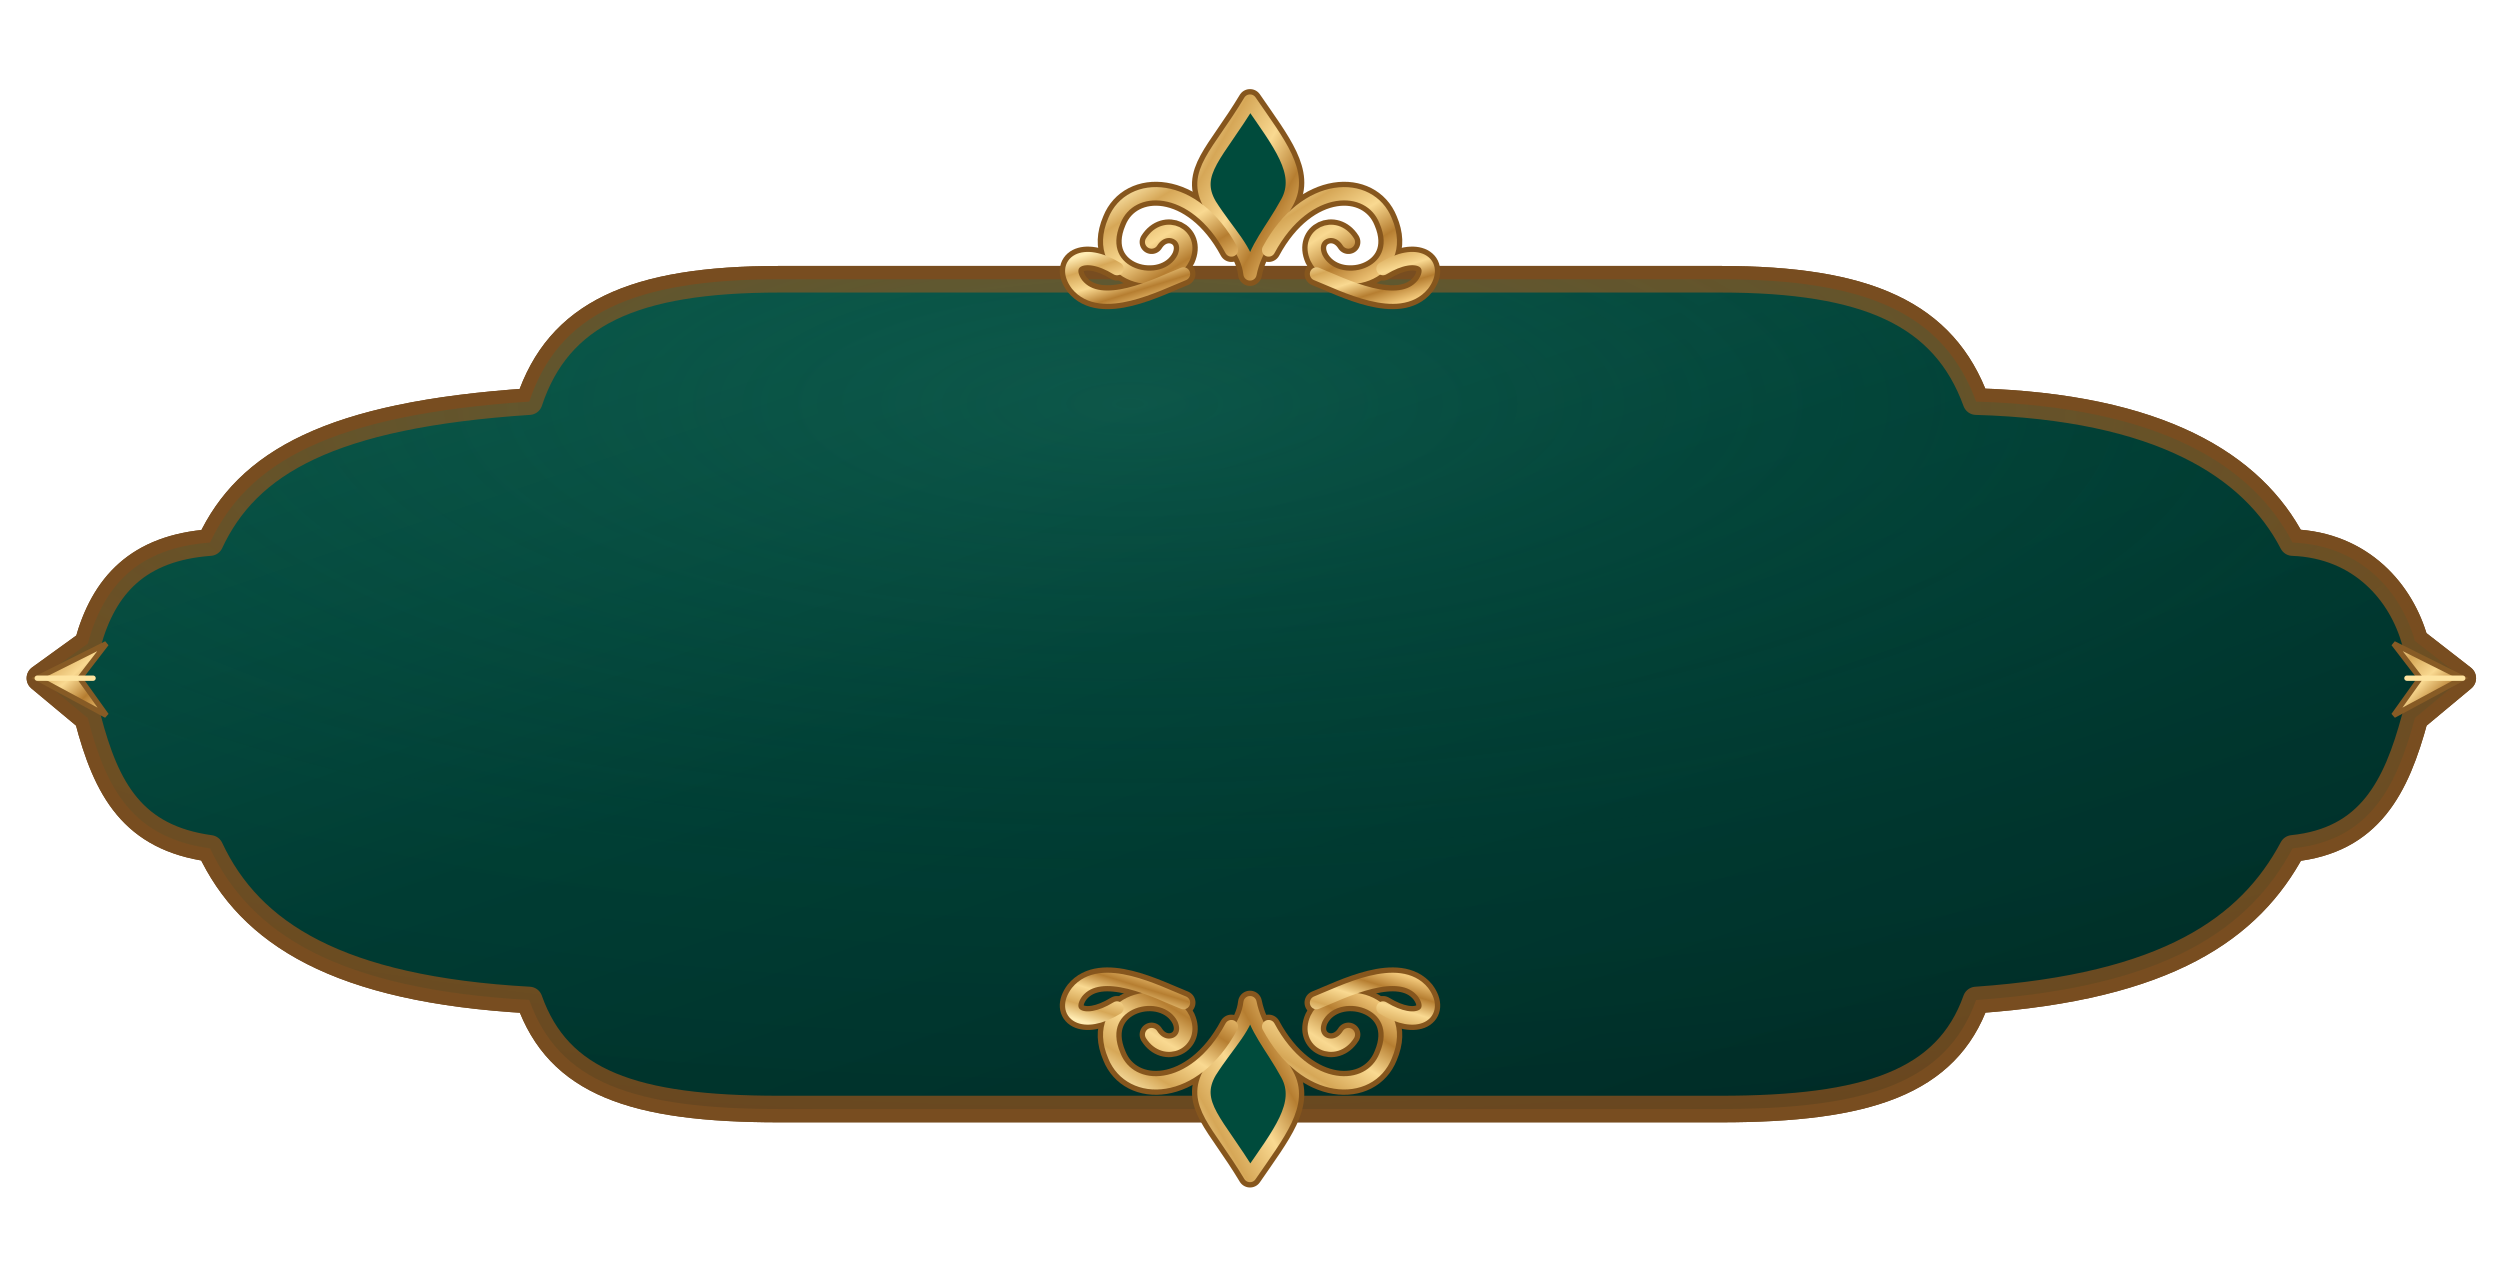
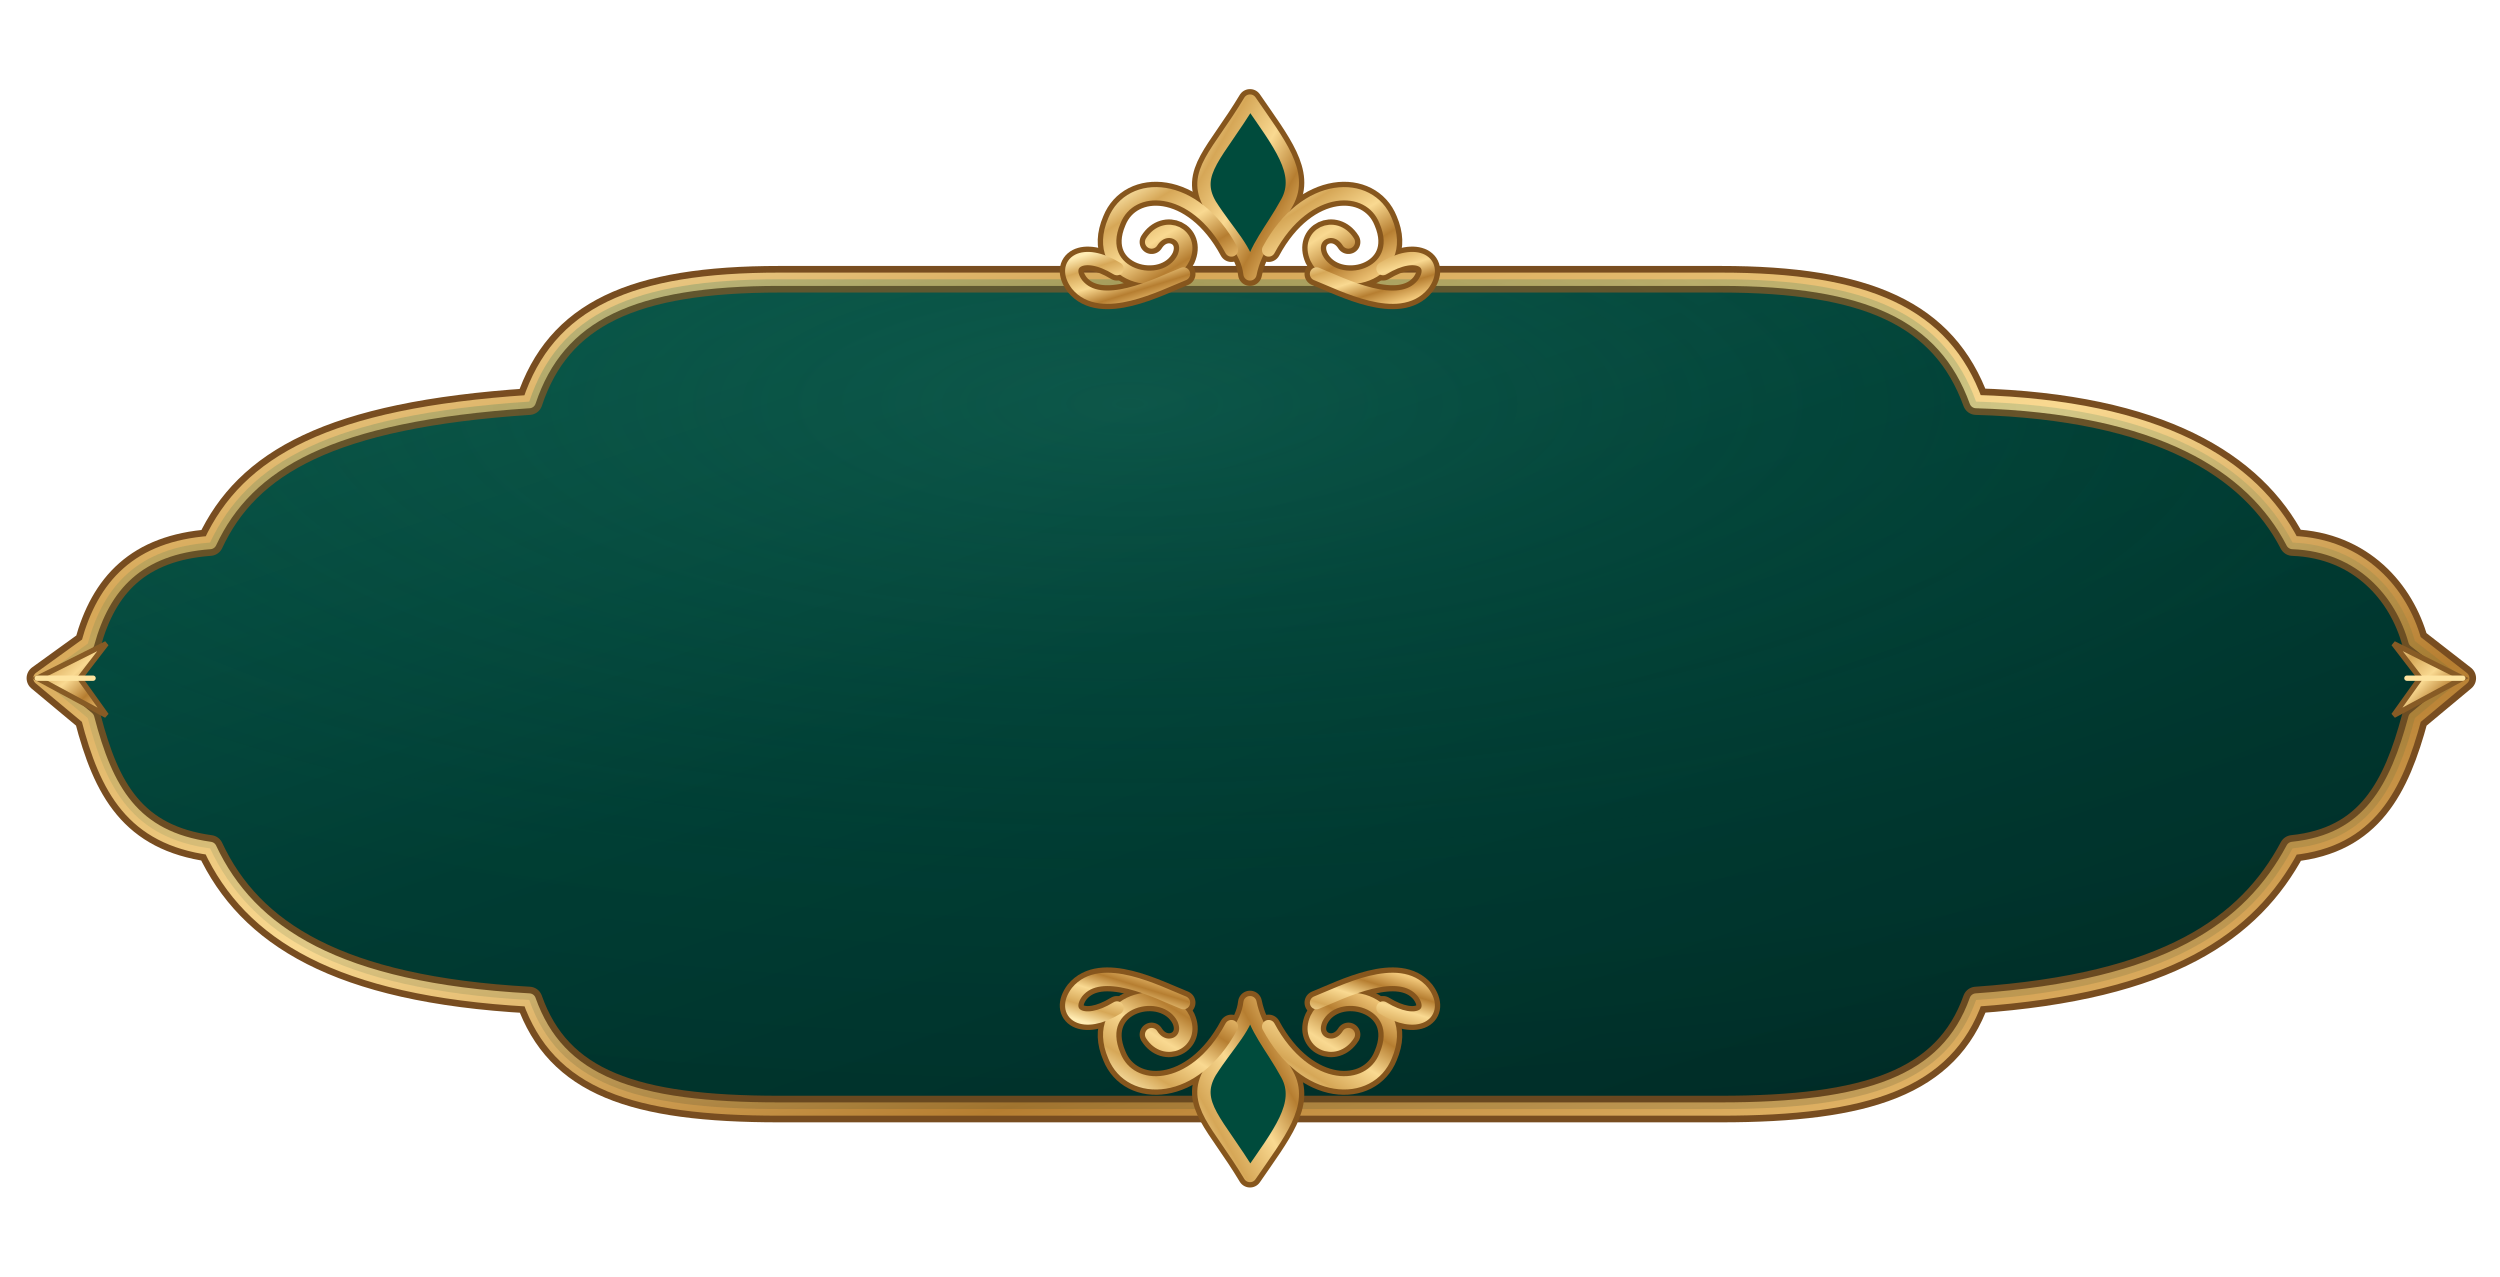
<svg xmlns="http://www.w3.org/2000/svg" width="940" height="480" viewBox="0 0 940 480" preserveAspectRatio="none" aria-hidden="true">
  <defs>
    <linearGradient id="plaque" x1="0" y1="0" x2="1" y2="1">
      <stop offset="0" stop-color="#0b5548" />
      <stop offset=".45" stop-color="#003a32" />
      <stop offset="1" stop-color="#002a25" />
    </linearGradient>
    <linearGradient id="gold" x1="0" y1="0" x2=".9" y2="1">
      <stop offset="0" stop-color="#ffecb3" />
      <stop offset=".23" stop-color="#d6a757" />
      <stop offset=".5" stop-color="#f9d991" />
      <stop offset=".75" stop-color="#b67e31" />
      <stop offset="1" stop-color="#f2c87a" />
    </linearGradient>
    <radialGradient id="shine" cx=".45" cy=".15" r=".9">
      <stop offset="0" stop-color="#21816b" stop-opacity=".31" />
      <stop offset=".64" stop-color="#006349" stop-opacity=".09" />
      <stop offset="1" stop-color="#001b17" stop-opacity=".13" />
    </radialGradient>
  </defs>
  <path id="outline" d="M 15 255 L 33 242 C 39 220 52 206 79 204 C 93 174 124 156 199 151 C 210 118 238 105 293 105 L 647 105 C 702 105 731 118 743 151 C 812 153 847 175 862 204 C 888 205 903 223 908 241 L 926 255 L 908 270 C 901 296 891 316 862 319 C 846 349 815 371 743 376 C 732 407 702 417 647 417 L 293 417 C 238 417 210 407 199 376 C 127 372 94 351 79 319 C 50 315 40 297 33 270 Z" fill="url(#plaque)" stroke="#784d20" stroke-width="10" stroke-linejoin="round" />
-   <use href="#outline" fill="none" stroke="url(#gold)" stroke-width="5" />
+   <path d="M 15 255 L 33 242 C 39 220 52 206 79 204 C 93 174 124 156 199 151 C 210 118 238 105 293 105 L 647 105 C 702 105 731 118 743 151 C 812 153 847 175 862 204 C 888 205 903 223 908 241 L 926 255 L 908 270 C 901 296 891 316 862 319 C 846 349 815 371 743 376 C 732 407 702 417 647 417 L 293 417 C 238 417 210 407 199 376 C 127 372 94 351 79 319 C 50 315 40 297 33 270 Z" fill="none" stroke="url(#gold)" stroke-width="5" stroke-linejoin="round" />
  <path d="M 15 255 L 33 242 C 39 220 52 206 79 204 C 93 174 124 156 199 151 C 210 118 238 105 293 105 L 647 105 C 702 105 731 118 743 151 C 812 153 847 175 862 204 C 888 205 903 223 908 241 L 926 255 L 908 270 C 901 296 891 316 862 319 C 846 349 815 371 743 376 C 732 407 702 417 647 417 L 293 417 C 238 417 210 407 199 376 C 127 372 94 351 79 319 C 50 315 40 297 33 270 Z" fill="url(#shine)" />
  <g stroke="#86561d" stroke-width="9" stroke-linecap="round" stroke-linejoin="round">
    <path d="M470 38 C458 58 448 65 455 77 C462 88 469 94 470 103 C472 93 478 87 484 76 C490 65 481 54 470 38 Z" fill="url(#gold)" />
    <path d="M463 94 C449 68 425 68 419 83 C410 104 438 111 445 97 C449 88 438 83 433 91" fill="none" />
    <path d="M477 94 C491 68 515 68 521 83 C530 104 502 111 495 97 C491 88 502 83 507 91" fill="none" />
    <path d="M420 101 C407 93 399 99 405 107 C414 118 435 107 445 103" fill="none" />
    <path d="M520 101 C533 93 541 99 535 107 C526 118 505 107 495 103" fill="none" />
  </g>
  <g stroke="url(#gold)" stroke-width="5" stroke-linecap="round" stroke-linejoin="round">
    <path d="M470 38 C458 58 448 65 455 77 C462 88 469 94 470 103 C472 93 478 87 484 76 C490 65 481 54 470 38 Z" fill="#004b3c" />
    <path d="M463 94 C449 68 425 68 419 83 C410 104 438 111 445 97 C449 88 438 83 433 91" fill="none" />
    <path d="M477 94 C491 68 515 68 521 83 C530 104 502 111 495 97 C491 88 502 83 507 91" fill="none" />
    <path d="M420 101 C407 93 399 99 405 107 C414 118 435 107 445 103" fill="none" />
    <path d="M520 101 C533 93 541 99 535 107 C526 118 505 107 495 103" fill="none" />
  </g>
  <g transform="translate(0 480) scale(1 -1)">
    <g stroke="#86561d" stroke-width="9" stroke-linecap="round" stroke-linejoin="round">
      <path d="M470 38 C458 58 448 65 455 77 C462 88 469 94 470 103 C472 93 478 87 484 76 C490 65 481 54 470 38 Z" fill="url(#gold)" />
      <path d="M463 94 C449 68 425 68 419 83 C410 104 438 111 445 97 C449 88 438 83 433 91" fill="none" />
      <path d="M477 94 C491 68 515 68 521 83 C530 104 502 111 495 97 C491 88 502 83 507 91" fill="none" />
      <path d="M420 101 C407 93 399 99 405 107 C414 118 435 107 445 103" fill="none" />
      <path d="M520 101 C533 93 541 99 535 107 C526 118 505 107 495 103" fill="none" />
    </g>
    <g stroke="url(#gold)" stroke-width="5" stroke-linecap="round" stroke-linejoin="round">
      <path d="M470 38 C458 58 448 65 455 77 C462 88 469 94 470 103 C472 93 478 87 484 76 C490 65 481 54 470 38 Z" fill="#004b3c" />
      <path d="M463 94 C449 68 425 68 419 83 C410 104 438 111 445 97 C449 88 438 83 433 91" fill="none" />
      <path d="M477 94 C491 68 515 68 521 83 C530 104 502 111 495 97 C491 88 502 83 507 91" fill="none" />
      <path d="M420 101 C407 93 399 99 405 107 C414 118 435 107 445 103" fill="none" />
      <path d="M520 101 C533 93 541 99 535 107 C526 118 505 107 495 103" fill="none" />
    </g>
  </g>
  <path d="M14 255 L40 242 L30 255 L40 269 Z" fill="url(#gold)" stroke="#875b25" stroke-width="2" />
  <path d="M926 255 L900 242 L910 255 L900 269 Z" fill="url(#gold)" stroke="#875b25" stroke-width="2" />
  <path d="M14 255 L35 255 M926 255 L905 255" stroke="#fee4a0" stroke-width="2" stroke-linecap="round" />
</svg>
